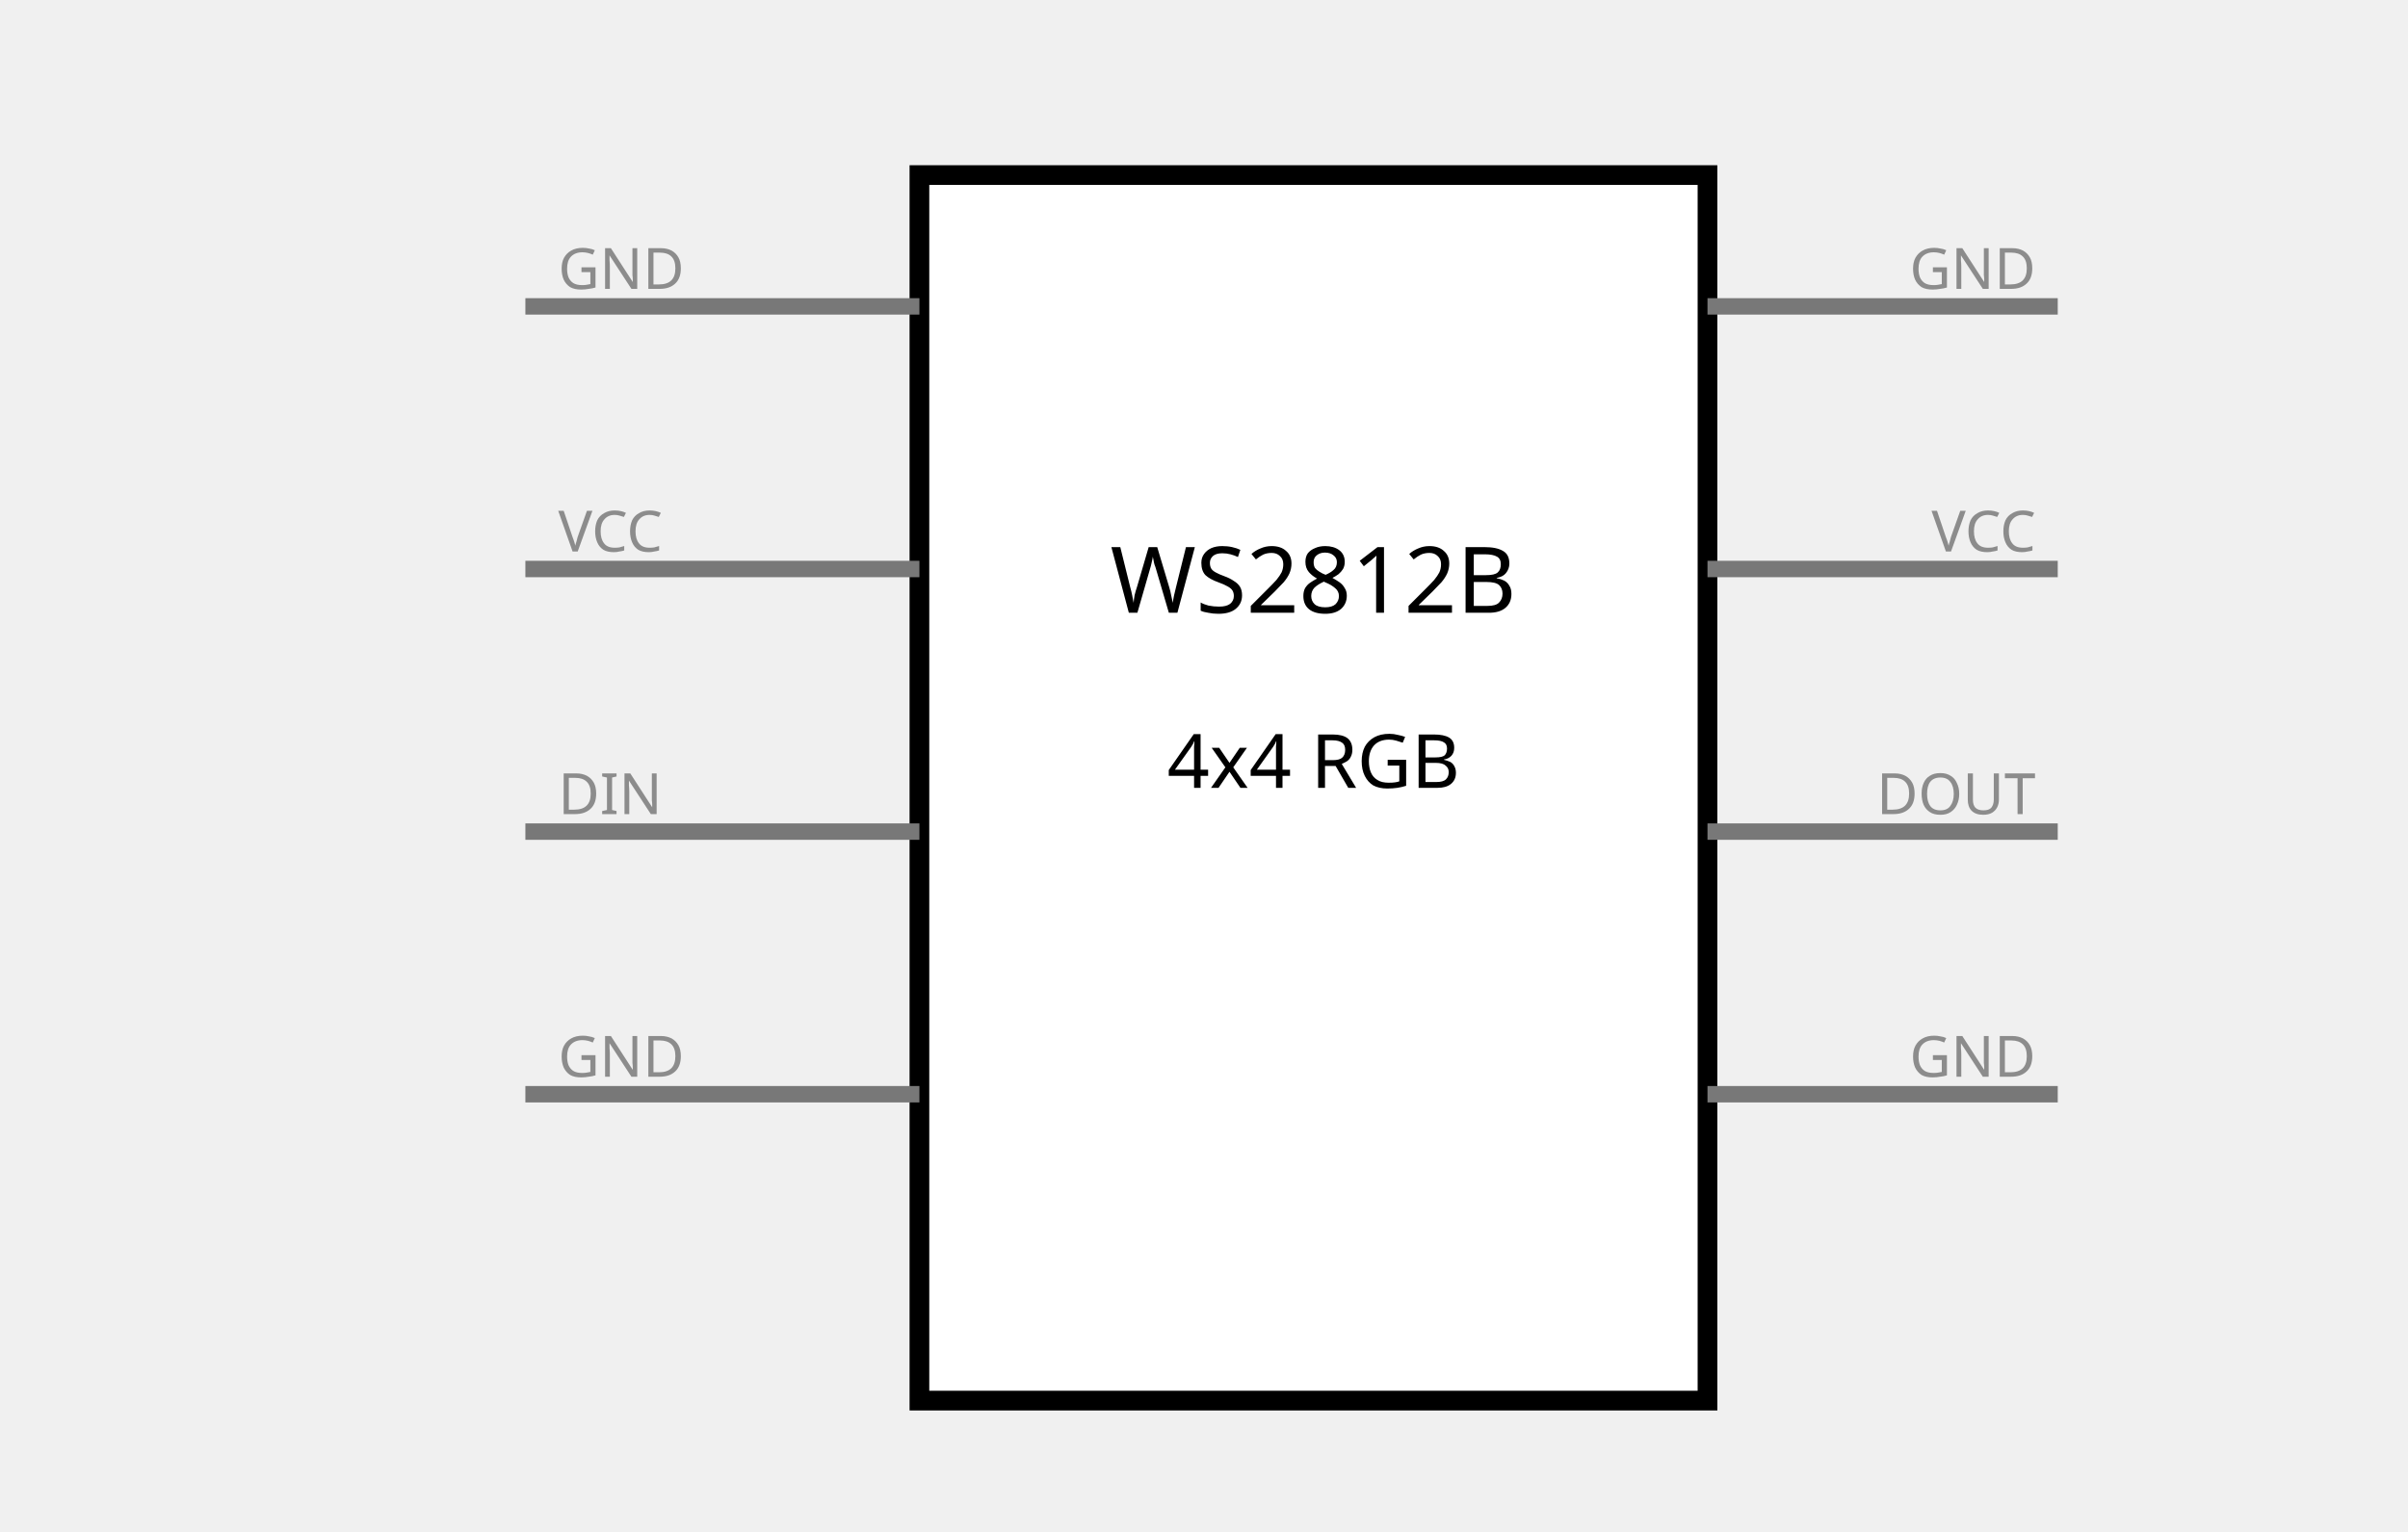
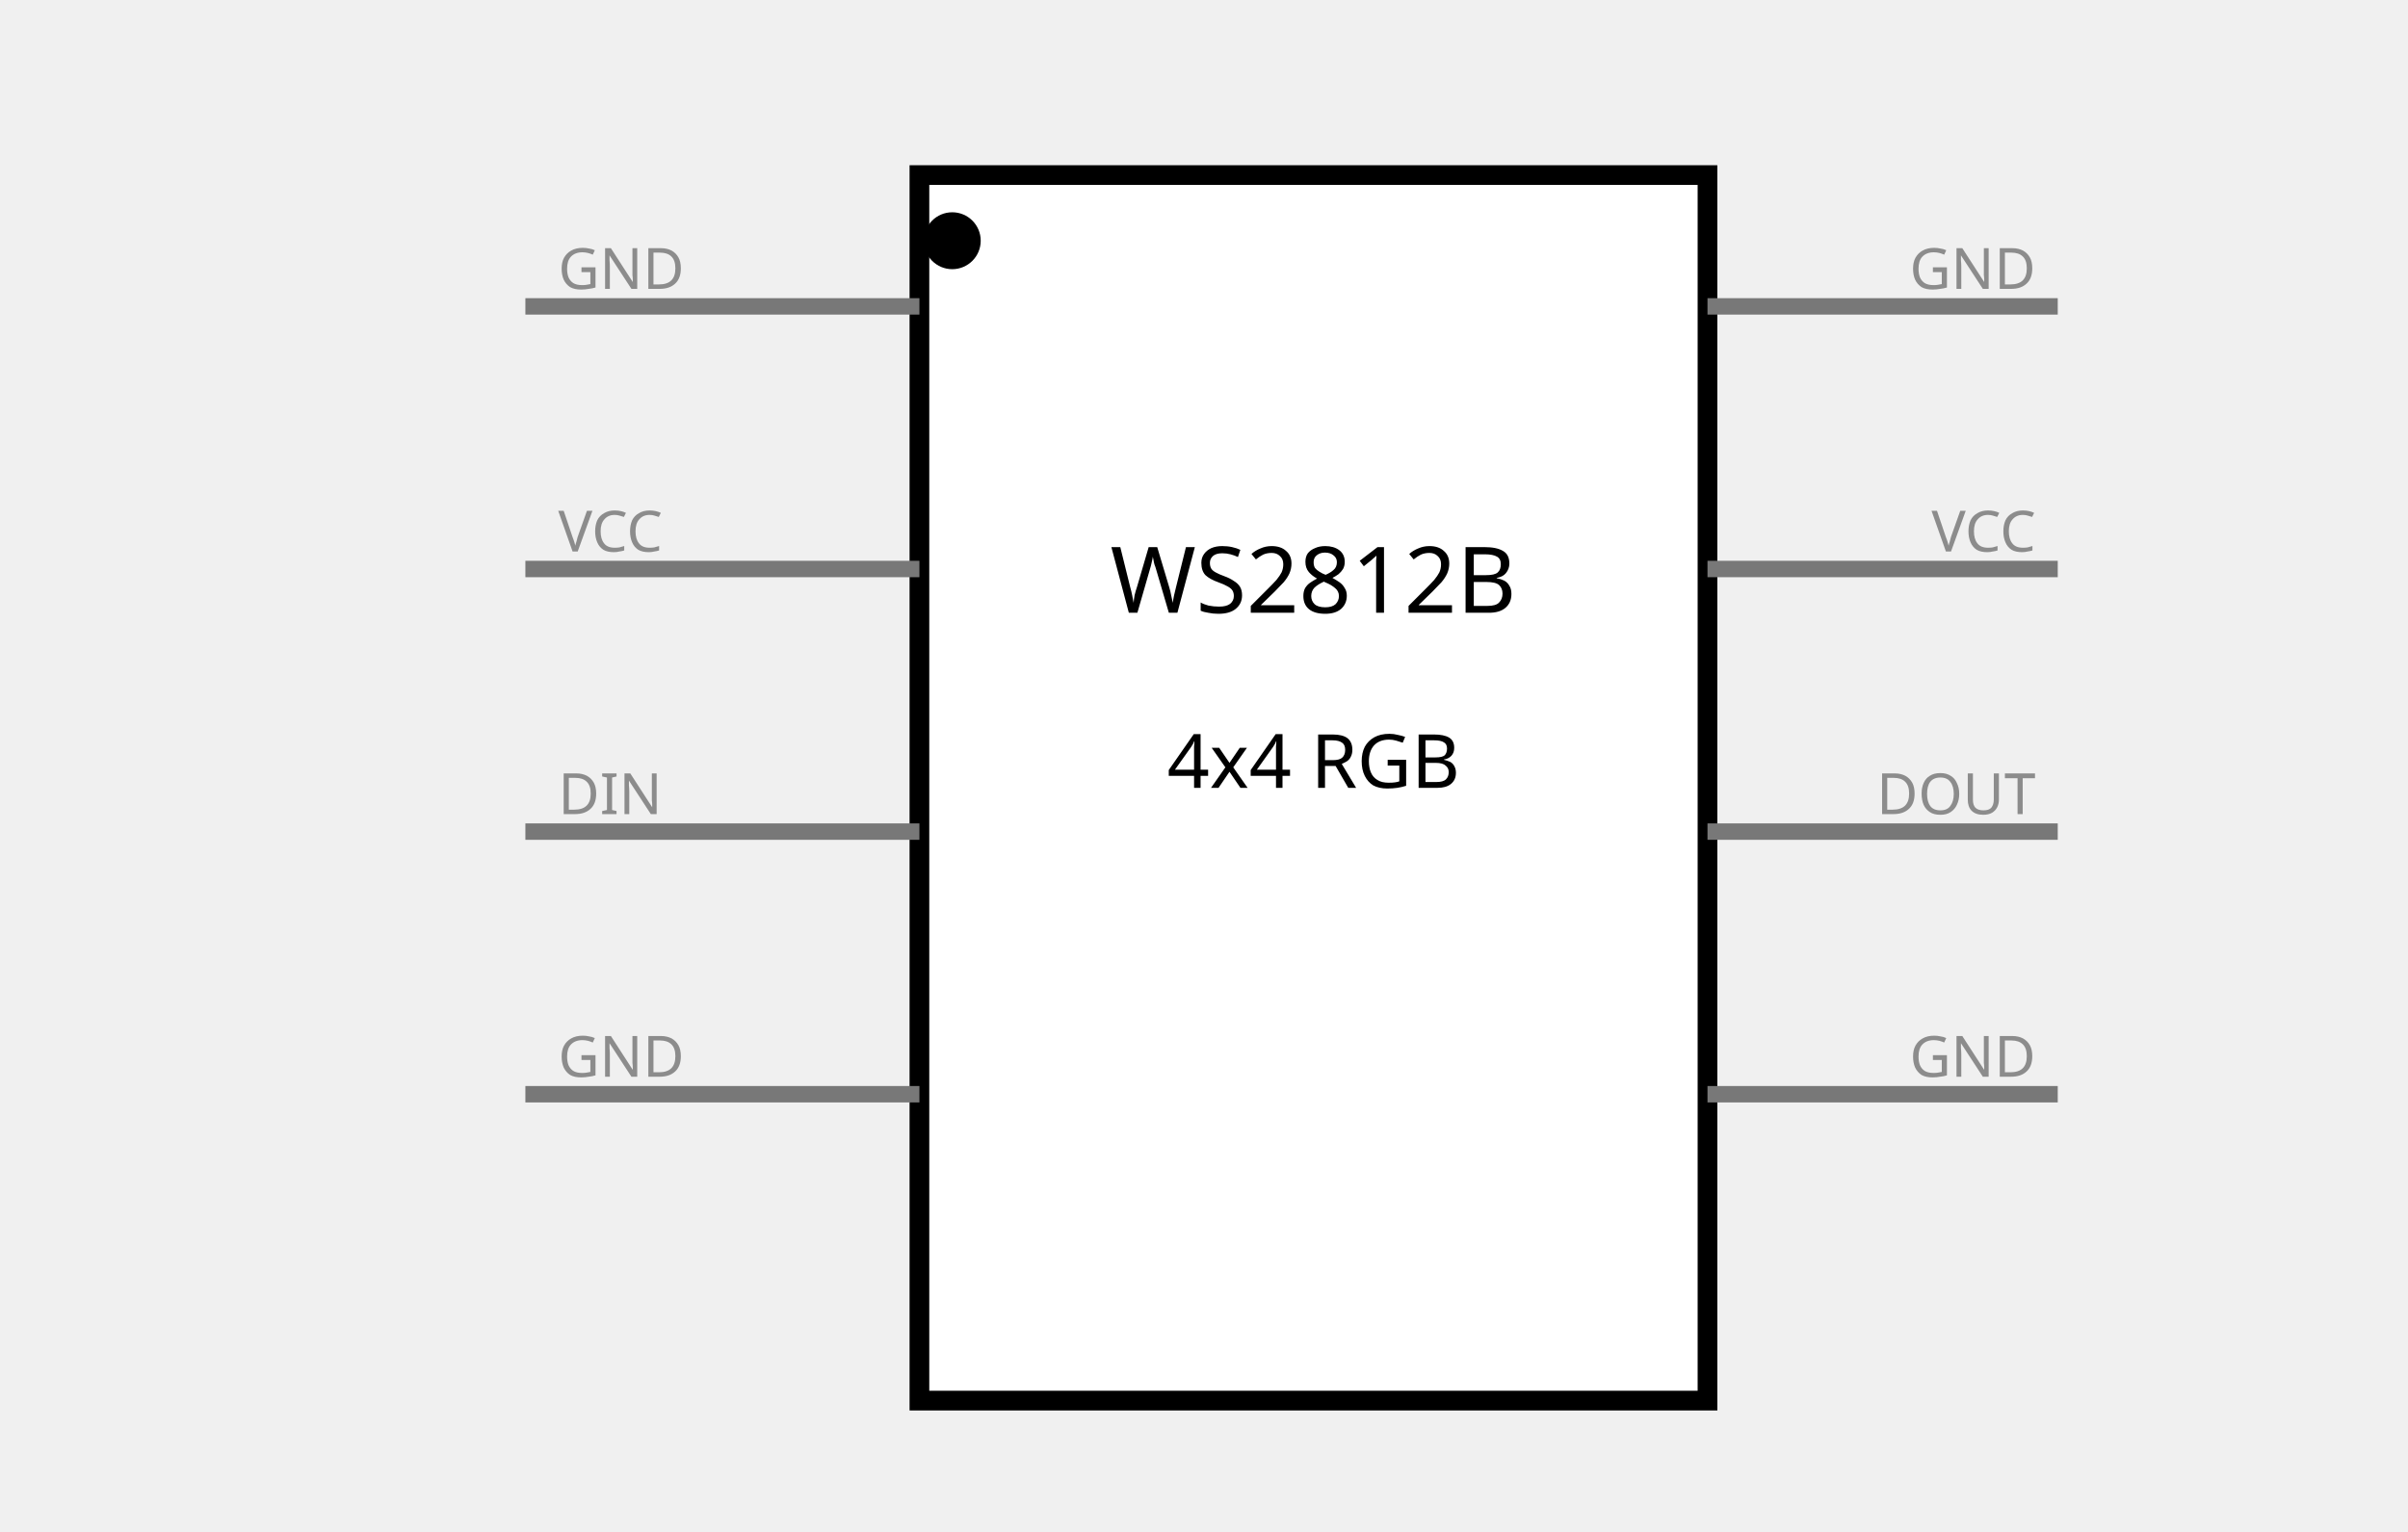
<svg xmlns="http://www.w3.org/2000/svg" version="1.1" x="0px" y="0px" width="110px" height="70px" viewBox="0 0 110 70" xml:space="preserve">
  <g id="schematic">
    <rect x="42" y="8" width="36" height="56" fill="#FFFFFF" stroke="#000000" stroke-width="0.9" />
+     <circle cx="43.5" cy="11.0" r="1.3" fill="#000000" stroke="none" />
    <text transform="matrix(1 0 0 1 60.0 28.0)" fill="#000000" font-family="DroidSans" font-size="4.2" text-anchor="middle">WS2812B</text>
    <text transform="matrix(1 0 0 1 60.0 36.0)" fill="#000000" font-family="DroidSans" font-size="3.4" text-anchor="middle">4x4 RGB</text>
    <line class="pin" id="connector0pin" connectorname="GND" x1="24" y1="14" x2="42" y2="14" stroke="#787878" stroke-width="0.75" />
    <rect class="terminal" id="connector0terminal" x="24" y="14" width="0" height="0" fill="none" />
    <text transform="matrix(1 0 0 1 25.5 13.2)" fill="#8C8C8C" font-family="DroidSans" font-size="2.6">GND</text>
    <line class="pin" id="connector1pin" connectorname="VCC" x1="24" y1="26" x2="42" y2="26" stroke="#787878" stroke-width="0.75" />
    <rect class="terminal" id="connector1terminal" x="24" y="26" width="0" height="0" fill="none" />
    <text transform="matrix(1 0 0 1 25.5 25.2)" fill="#8C8C8C" font-family="DroidSans" font-size="2.6">VCC</text>
    <line class="pin" id="connector2pin" connectorname="DIN" x1="24" y1="38" x2="42" y2="38" stroke="#787878" stroke-width="0.75" />
    <rect class="terminal" id="connector2terminal" x="24" y="38" width="0" height="0" fill="none" />
    <text transform="matrix(1 0 0 1 25.5 37.2)" fill="#8C8C8C" font-family="DroidSans" font-size="2.6">DIN</text>
    <line class="pin" id="connector3pin" connectorname="GND" x1="24" y1="50" x2="42" y2="50" stroke="#787878" stroke-width="0.75" />
    <rect class="terminal" id="connector3terminal" x="24" y="50" width="0" height="0" fill="none" />
    <text transform="matrix(1 0 0 1 25.5 49.2)" fill="#8C8C8C" font-family="DroidSans" font-size="2.6">GND</text>
    <line class="pin" id="connector4pin" connectorname="GND" x1="78" y1="14" x2="94" y2="14" stroke="#787878" stroke-width="0.75" />
    <rect class="terminal" id="connector4terminal" x="94" y="14" width="0" height="0" fill="none" />
    <text transform="matrix(1 0 0 1 93 13.2)" fill="#8C8C8C" font-family="DroidSans" font-size="2.6" text-anchor="end">GND</text>
    <line class="pin" id="connector5pin" connectorname="VCC" x1="78" y1="26" x2="94" y2="26" stroke="#787878" stroke-width="0.75" />
    <rect class="terminal" id="connector5terminal" x="94" y="26" width="0" height="0" fill="none" />
    <text transform="matrix(1 0 0 1 93 25.2)" fill="#8C8C8C" font-family="DroidSans" font-size="2.6" text-anchor="end">VCC</text>
    <line class="pin" id="connector6pin" connectorname="DOUT" x1="78" y1="38" x2="94" y2="38" stroke="#787878" stroke-width="0.75" />
    <rect class="terminal" id="connector6terminal" x="94" y="38" width="0" height="0" fill="none" />
    <text transform="matrix(1 0 0 1 93 37.2)" fill="#8C8C8C" font-family="DroidSans" font-size="2.6" text-anchor="end">DOUT</text>
    <line class="pin" id="connector7pin" connectorname="GND" x1="78" y1="50" x2="94" y2="50" stroke="#787878" stroke-width="0.75" />
    <rect class="terminal" id="connector7terminal" x="94" y="50" width="0" height="0" fill="none" />
    <text transform="matrix(1 0 0 1 93 49.2)" fill="#8C8C8C" font-family="DroidSans" font-size="2.6" text-anchor="end">GND</text>
  </g>
</svg>
